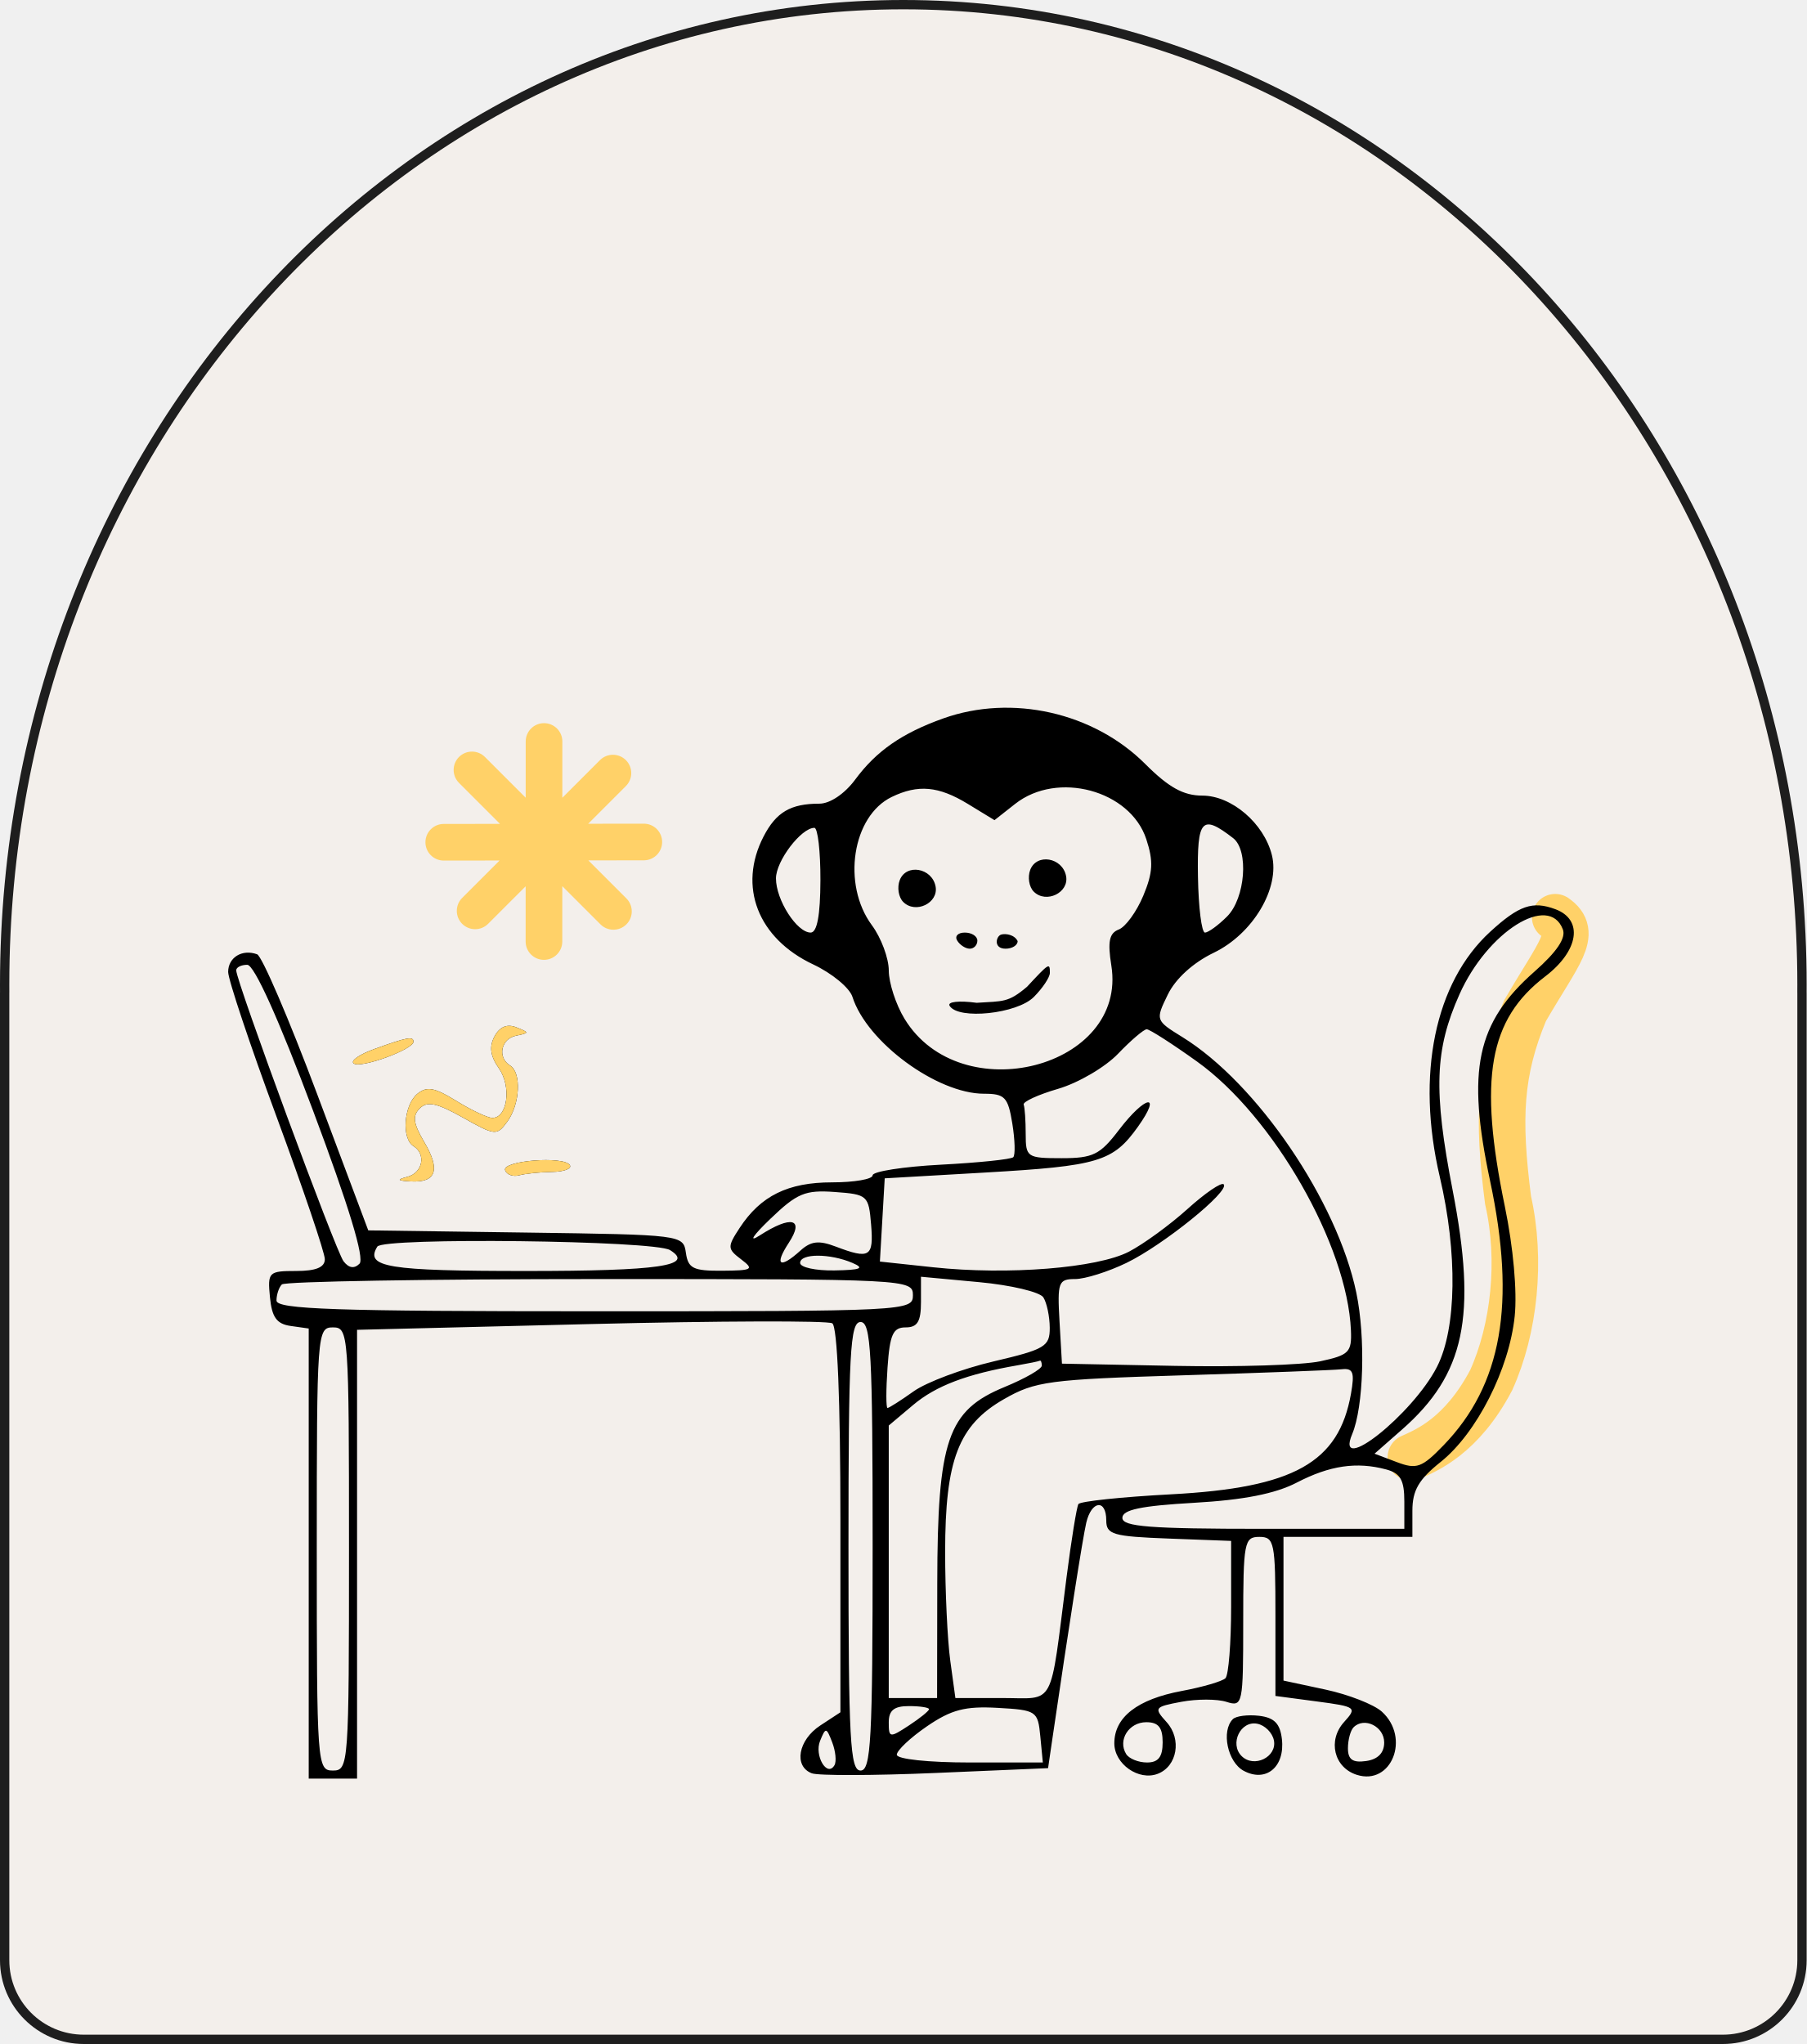
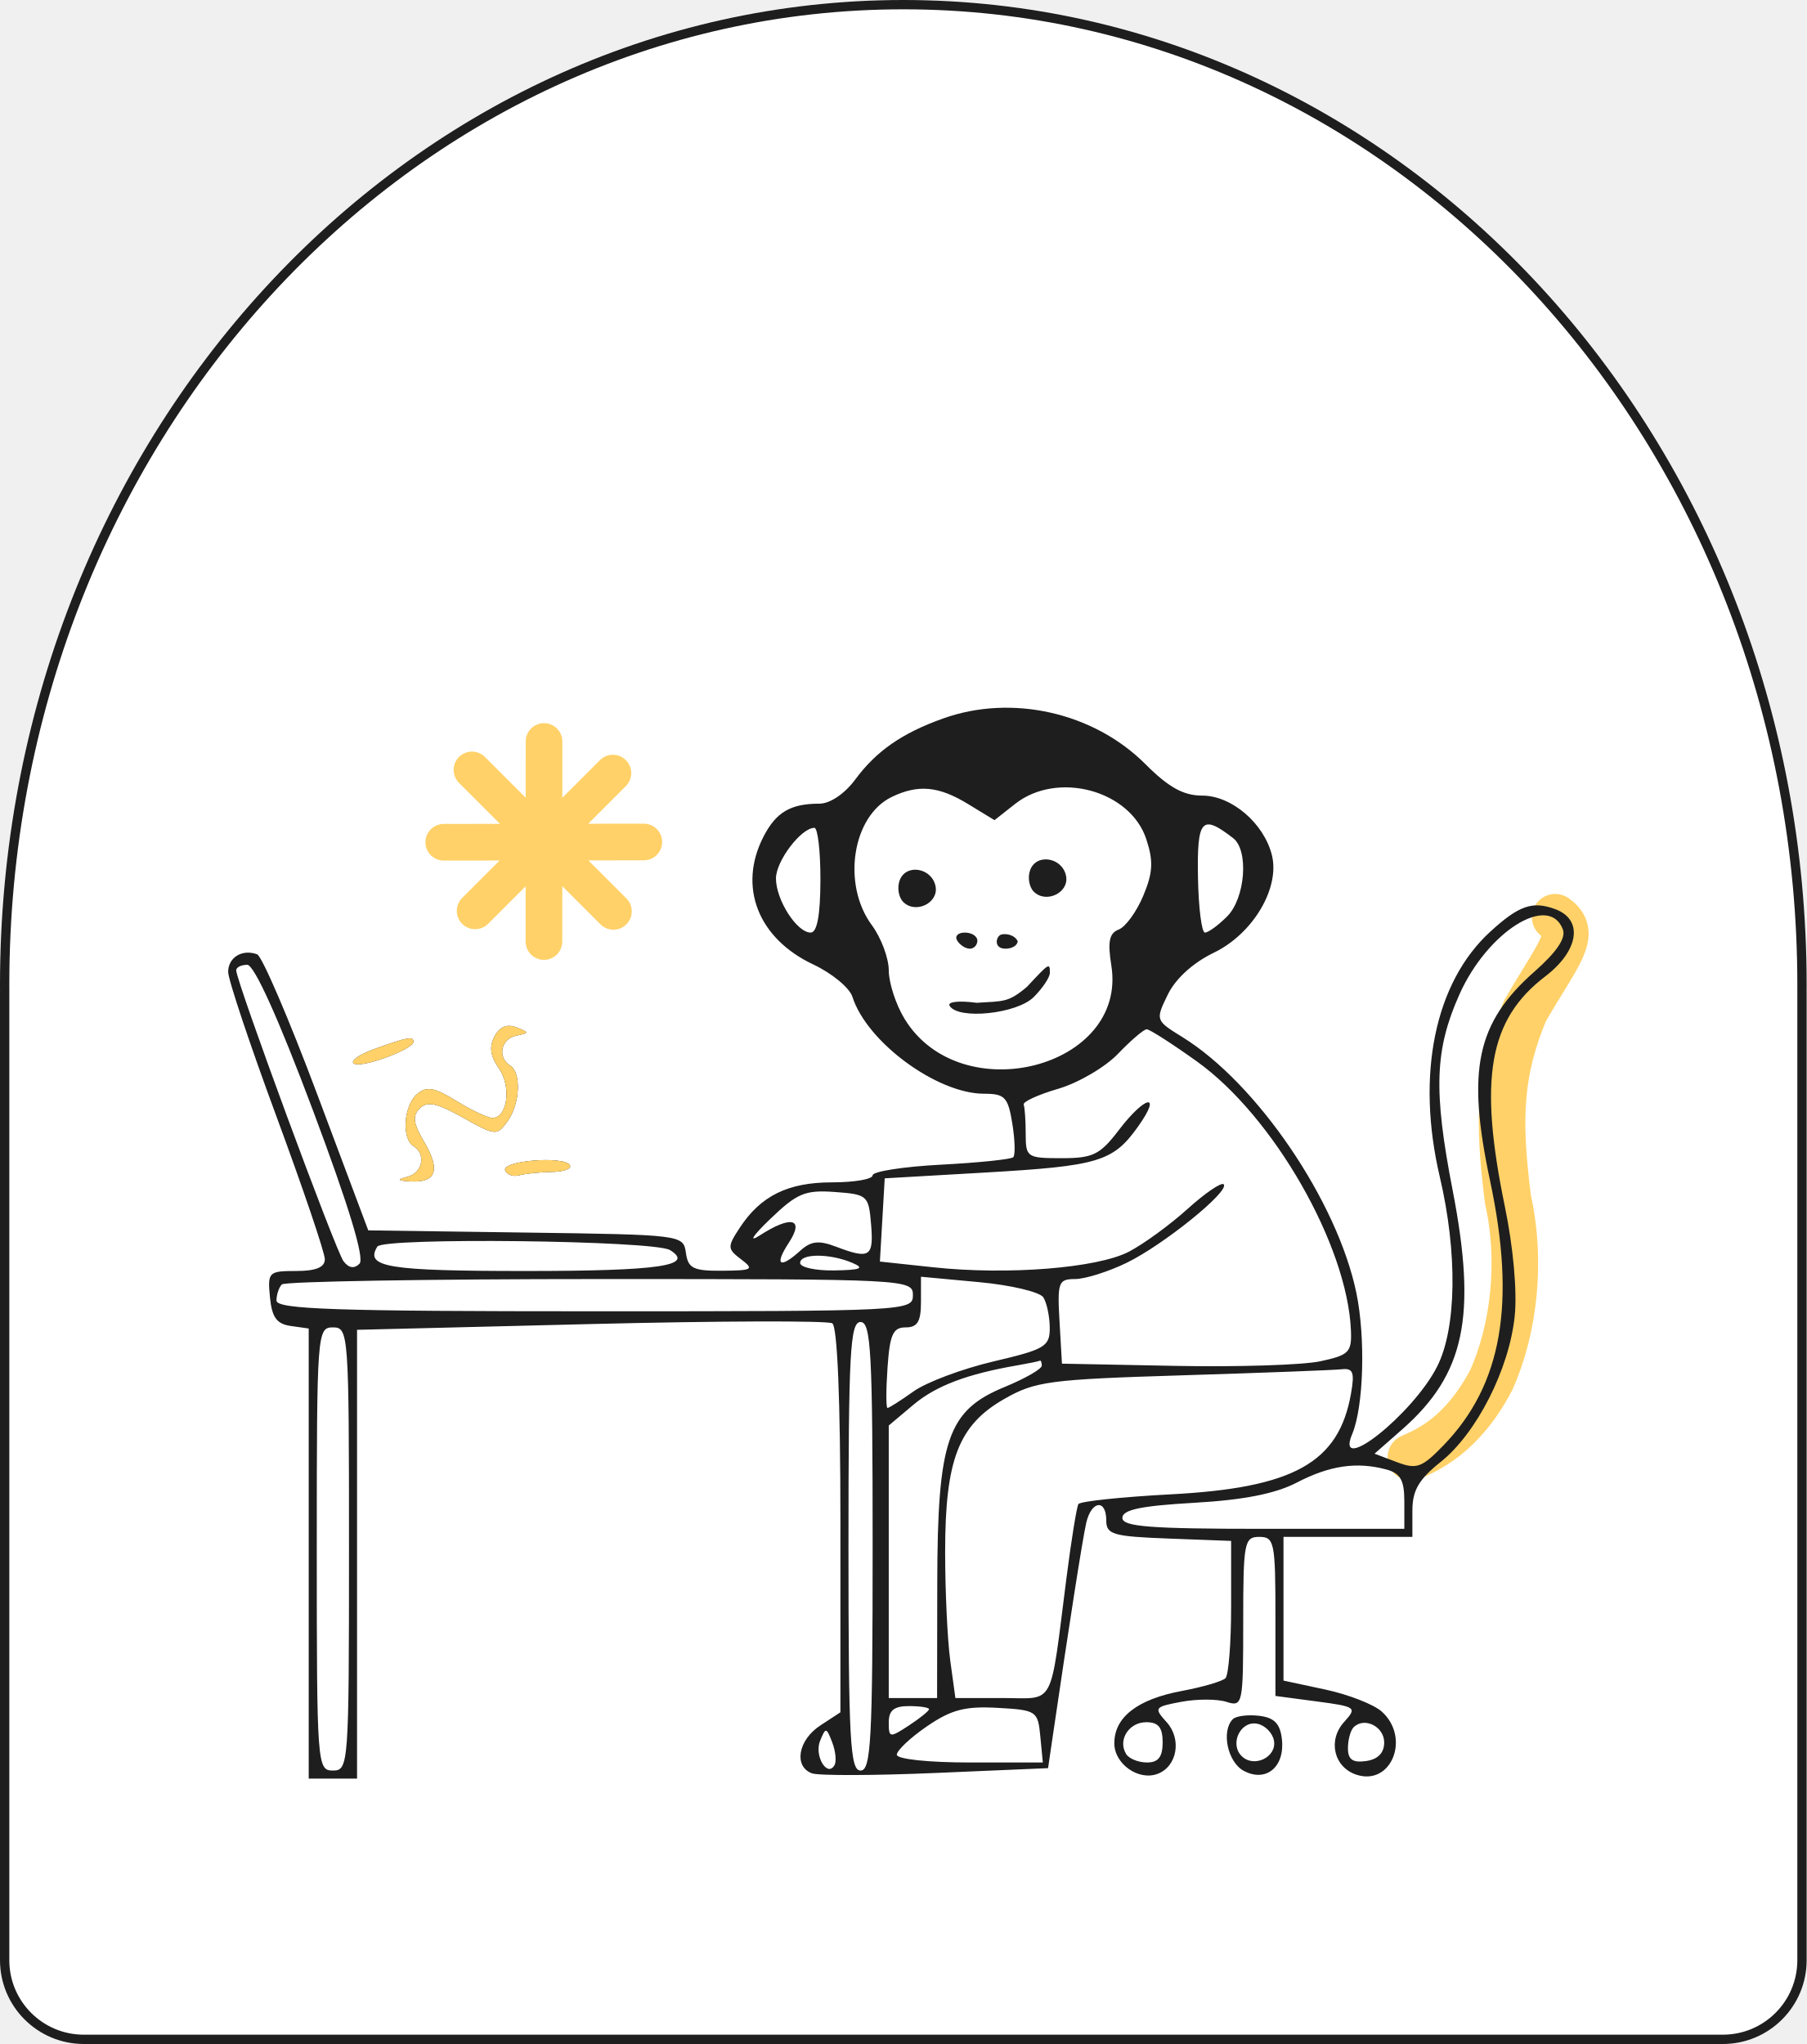
<svg xmlns="http://www.w3.org/2000/svg" width="388" height="439" viewBox="0 0 388 439" fill="none">
  <mask id="path-1-inside-1_83_1187" fill="white">
    <path d="M194 0C301.143 0 388 94.678 388 211.47C388 211.978 387.997 212.485 387.994 212.992C387.997 213.13 388 213.269 388 213.408V421C388 430.941 379.941 439 370 439H18C8.059 439 8.02376e-05 430.941 3.05176e-05 421V213.408C3.24488e-05 213.269 0.002 213.13 0.005 212.992C0.002 212.485 3.09783e-05 211.978 3.05176e-05 211.47C3.05176e-05 94.678 86.857 0 194 0Z" />
  </mask>
-   <path d="M194 0C301.143 0 388 94.678 388 211.47C388 211.978 387.997 212.485 387.994 212.992C387.997 213.13 388 213.269 388 213.408V421C388 430.941 379.941 439 370 439H18C8.059 439 8.02376e-05 430.941 3.05176e-05 421V213.408C3.24488e-05 213.269 0.002 213.13 0.005 212.992C0.002 212.485 3.09783e-05 211.978 3.05176e-05 211.47C3.05176e-05 94.678 86.857 0 194 0Z" fill="#F3EFEB" />
+   <path d="M194 0C301.143 0 388 94.678 388 211.47C388 211.978 387.997 212.485 387.994 212.992C387.997 213.13 388 213.269 388 213.408V421C388 430.941 379.941 439 370 439H18C8.059 439 8.02376e-05 430.941 3.05176e-05 421V213.408C3.24488e-05 213.269 0.002 213.13 0.005 212.992C0.002 212.485 3.09783e-05 211.978 3.05176e-05 211.47C3.05176e-05 94.678 86.857 0 194 0Z" fill="white" />
  <path d="M388 211.47H390V211.47H388ZM387.994 212.992L385.994 212.979L385.994 213.008L385.995 213.038L387.994 212.992ZM388 213.408H390V213.408L388 213.408ZM388 421H390V421H388ZM3.05176e-05 421H-2V421H3.05176e-05ZM3.05176e-05 213.408L-2 213.408V213.408H3.05176e-05ZM0.005 212.992L2.004 213.038L2.005 213.008L2.005 212.979L0.005 212.992ZM3.05176e-05 211.47H-2V211.47H3.05176e-05ZM194 0V2C299.88 2 386 95.617 386 211.47H388H390C390 93.74 302.407 -2 194 -2V0ZM388 211.47H386C386 211.971 385.997 212.474 385.994 212.979L387.994 212.992L389.994 213.005C389.997 212.497 390 211.984 390 211.47H388ZM387.994 212.992L385.995 213.038C385.998 213.174 386 213.293 386 213.408L388 213.408L390 213.408C390 213.245 389.997 213.087 389.994 212.947L387.994 212.992ZM388 213.408H386V421H388H390V213.408H388ZM388 421H386C386 429.837 378.837 437 370 437V439V441C381.046 441 390 432.046 390 421H388ZM370 439V437H18V439V441H370V439ZM18 439V437C9.164 437 2 429.837 2 421H3.05176e-05H-2C-2 432.046 6.954 441 18 441V439ZM3.05176e-05 421H2V213.408H3.05176e-05H-2V421H3.05176e-05ZM3.05176e-05 213.408L2 213.408C2 213.286 2.002 213.162 2.004 213.038L0.005 212.992L-1.995 212.947C-1.998 213.099 -2 213.252 -2 213.408L3.05176e-05 213.408ZM0.005 212.992L2.005 212.979C2.002 212.477 2 211.973 2 211.47H3.05176e-05H-2C-2 211.982 -1.998 212.494 -1.995 213.005L0.005 212.992ZM3.05176e-05 211.47H2C2 95.617 88.12 2 194 2V0V-2C85.593 -2 -2 93.74 -2 211.47H3.05176e-05Z" fill="#1E1E1E" mask="url(#path-1-inside-1_83_1187)" />
  <path d="M334 197C339 200.5 334.77 204.552 327.508 217.104C322.062 230.158 321.608 240.199 323.877 257.772C326.782 270.625 325.239 285.386 320.247 296.432C313.893 308.481 306.328 311.494 303 313" stroke="#FFD168" stroke-width="10" stroke-linecap="round" />
-   <path fill-rule="evenodd" clip-rule="evenodd" d="M202.564 154.303C193.718 157.462 188.202 161.293 183.668 167.428C181.406 170.487 178.259 172.607 175.981 172.607C169.789 172.607 166.692 174.428 163.989 179.654C158.432 190.402 162.759 201.547 174.661 207.143C178.671 209.028 182.455 212.156 183.071 214.095C186.15 223.801 201.234 234.906 211.336 234.906C215.8 234.906 216.486 235.631 217.407 241.303C217.978 244.823 218.069 248.079 217.611 248.537C217.152 248.997 210.168 249.719 202.093 250.143C194.017 250.567 187.41 251.595 187.41 252.427C187.41 253.26 183.489 253.941 178.699 253.941C169.218 253.941 163.368 256.825 158.849 263.724C156.178 267.803 156.197 268.222 159.162 270.47C162.019 272.636 161.626 272.872 155.091 272.922C148.887 272.969 147.78 272.423 147.306 269.084C146.755 265.216 146.527 265.186 112.919 264.723L79.089 264.254L68.099 234.953C62.056 218.836 56.258 205.338 55.218 204.957C52.016 203.788 49 205.625 49 208.747C49 210.381 53.671 224.362 59.381 239.812C65.09 255.264 69.761 269.047 69.761 270.442C69.761 272.195 67.858 272.977 63.597 272.977C57.684 272.977 57.453 273.207 57.974 278.601C58.389 282.912 59.424 284.355 62.408 284.779L66.301 285.331V333.667V382H71.492H76.682V333.807V285.612L126.838 284.374C154.425 283.693 177.782 283.622 178.742 284.215C179.839 284.894 180.489 300.64 180.489 326.526V367.758L176.164 370.592C171.413 373.707 170.41 379.351 174.339 380.858C175.714 381.386 187.694 381.355 200.962 380.787L225.087 379.754L226 373.522C229.559 349.241 232.518 330.368 233.286 327.056C234.397 322.271 237.584 321.896 237.584 326.551C237.584 329.579 239.006 329.993 250.992 330.444L264.4 330.95V345.086C264.4 352.862 263.852 359.768 263.182 360.436C262.513 361.104 258.29 362.338 253.798 363.177C244.272 364.956 239.314 368.805 239.314 374.42C239.314 378.868 244.544 382.54 248.637 380.969C252.828 379.361 253.835 373.507 250.547 369.873C247.758 366.79 247.9 366.595 253.701 365.506C257.04 364.878 261.399 364.882 263.385 365.512C266.89 366.624 266.996 366.124 266.996 348.371C266.996 331.239 267.214 330.084 270.456 330.084C273.683 330.084 273.916 331.239 273.916 347.166V364.248L282.759 365.422C291.278 366.552 291.492 366.714 288.657 369.847C285.081 373.801 286.485 379.633 291.389 381.188C298.852 383.559 302.953 373.216 296.769 367.618C295.065 366.076 289.615 363.944 284.658 362.879L275.646 360.947V345.515V330.084H289.487H303.328V324.46C303.328 320.104 304.697 317.744 309.397 313.992C317.136 307.816 324.129 294.046 325.302 282.675C325.851 277.368 325.001 267.917 323.185 259.117C317.51 231.628 319.737 218.956 331.874 209.697C339.086 204.194 340.088 197.525 334.038 195.275C329.13 193.451 326.211 194.46 320.038 200.117C308.14 211.019 304.067 230.82 309.212 252.751C313.06 269.146 312.825 285.3 308.621 293.544C303.406 303.768 286.541 317.163 290.394 308.02C292.863 302.161 293.302 287.346 291.293 277.672C287.21 257.996 269.989 232.665 253.963 222.758C248.136 219.155 248.122 219.117 250.8 213.612C252.463 210.194 256.234 206.761 260.675 204.622C269.079 200.574 274.932 190.734 273.153 183.644C271.437 176.807 264.501 170.877 258.22 170.877C254.162 170.877 250.995 169.125 245.968 164.096C234.879 153.004 217.308 149.039 202.564 154.303ZM207.848 172.654L213.578 176.149L218.028 172.647C227.094 165.515 242.71 169.714 246.175 180.216C247.741 184.961 247.611 187.406 245.532 192.383C244.101 195.81 241.731 199.074 240.265 199.636C238.222 200.42 237.852 202.225 238.673 207.371C242.187 229.347 206.315 238.59 194.261 218.814C192.403 215.768 190.881 211.101 190.877 208.446C190.874 205.79 189.239 201.41 187.246 198.712C180.765 189.945 183.033 175.272 191.502 171.169C197.163 168.428 201.573 168.828 207.848 172.654ZM264.833 180.01C268.24 182.648 267.447 192.922 263.535 196.834C261.632 198.738 259.49 200.295 258.778 200.294C258.065 200.294 257.388 194.907 257.277 188.324C257.068 175.909 258.087 174.789 264.833 180.01ZM176.197 189.045C176.174 196.583 175.484 200.292 174.1 200.294C171.136 200.297 166.648 193.29 166.648 188.661C166.648 184.918 172.057 177.799 174.899 177.799C175.631 177.799 176.216 182.859 176.197 189.045ZM193.23 189.035C192.631 190.598 192.971 192.705 193.984 193.719C196.621 196.357 201.614 193.946 200.926 190.371C200.159 186.387 194.616 185.425 193.23 189.035ZM335.64 199.6C336.355 201.46 334.356 204.435 329.536 208.685C317.086 219.669 314.941 229.775 320.008 253.582C325.633 280.014 322.571 297.436 310.019 310.412C305.356 315.231 304.243 315.633 299.986 314.025L295.198 312.217L301.095 307.037C314.598 295.18 317.226 282.744 311.967 255.608C307.818 234.205 308.126 225.447 313.443 213.549C319.46 200.089 332.649 191.802 335.64 199.6ZM215.033 200.719C213.9 201.04 213.282 203.756 215.957 203.756C217.384 203.756 218.552 203.024 218.552 202.128C217.867 200.719 215.957 200.458 215.033 200.719ZM205.576 202.026C206.164 202.978 207.377 203.756 208.273 203.756C209.17 203.756 209.902 202.978 209.902 202.026C209.902 201.074 208.687 200.295 207.204 200.295C205.722 200.295 204.988 201.074 205.576 202.026ZM67.201 238.46C74.924 259.05 78.336 270.285 77.208 271.413C76.08 272.541 74.91 272.361 73.777 270.887C72.104 268.71 50.73 210.763 50.73 208.403C50.73 207.75 51.799 207.217 53.107 207.217C54.602 207.217 59.831 218.805 67.201 238.46ZM220.566 211.935C216.5 215.377 215.5 215 209.753 215.377C205.914 214.863 203.4 215.147 203.948 216.034C205.824 219.072 218.402 217.751 222.012 214.14C223.916 212.236 225.473 209.9 225.473 208.948C225.473 206.71 225.345 206.788 220.566 211.935ZM106.203 222.59C105.015 224.812 105.29 226.803 107.153 229.465C109.887 233.369 108.997 240.097 105.75 240.097C104.736 240.097 101.264 238.462 98.032 236.465C93.307 233.544 91.656 233.246 89.609 234.946C86.715 237.349 86.191 244.545 88.793 246.154C91.575 247.874 90.784 251.889 87.495 252.749C85.158 253.36 85.331 253.585 88.258 253.741C93.693 254.028 94.635 251.254 91.125 245.31C88.746 241.283 88.528 239.67 90.142 238.055C91.757 236.441 93.821 236.88 99.421 240.028C106.359 243.929 106.712 243.96 108.956 240.892C111.691 237.15 112.027 230.377 109.554 228.849C106.757 227.12 107.57 223.097 110.852 222.436C113.715 221.858 113.717 221.761 110.878 220.643C108.893 219.861 107.31 220.52 106.203 222.59ZM257.08 227.994C273.499 239.755 289.349 267.433 290.129 285.709C290.332 290.431 289.716 291.051 283.517 292.375C279.755 293.178 265.741 293.619 252.374 293.356L228.068 292.878L227.545 283.793C227.061 275.384 227.31 274.708 230.891 274.708C233.019 274.708 237.985 273.147 241.926 271.238C249.843 267.405 264.219 255.779 262.798 254.359C262.302 253.862 258.809 256.247 255.034 259.657C251.258 263.068 245.594 267.197 242.445 268.833C235.642 272.363 216.441 273.896 200.452 272.183L188.969 270.952L189.488 262.014L190.005 253.076L211.632 251.829C235.955 250.425 239.047 249.494 244.409 241.963C249.661 234.582 245.982 235.236 240.296 242.693C236.237 248.016 234.744 248.75 227.98 248.75C220.58 248.75 220.282 248.549 220.282 243.558C220.282 240.703 220.087 237.865 219.85 237.251C219.613 236.636 222.945 235.105 227.256 233.847C231.566 232.59 237.357 229.199 240.123 226.312C242.888 223.424 245.658 221.062 246.276 221.062C246.895 221.062 251.757 224.182 257.08 227.994ZM80.317 225.333C77.082 226.502 75.144 227.897 76.009 228.432C77.665 229.456 88.793 225.372 88.793 223.74C88.793 222.505 87.423 222.763 80.317 225.333ZM108.483 251.346C108.835 252.298 110.193 252.782 111.501 252.424C112.809 252.064 115.987 251.74 118.561 251.702C121.136 251.664 122.856 251.005 122.38 250.236C121.131 248.215 107.722 249.285 108.483 251.346ZM187.081 263.027C187.657 269.971 186.789 270.511 179.495 267.737C175.856 266.353 174.166 266.545 171.892 268.602C167.465 272.609 166.225 271.771 169.403 266.92C172.83 261.687 169.944 260.966 163.141 265.353C160.678 266.939 161.648 265.43 165.43 261.795C171.176 256.271 172.906 255.547 179.271 256.009C186.318 256.52 186.562 256.74 187.081 263.027ZM143.889 268.485C149.321 271.844 141.531 272.977 113.015 272.977C83.26 272.977 78.301 272.166 81.035 267.741C82.286 265.716 140.525 266.406 143.889 268.485ZM183.085 271.247C185.765 272.399 184.887 272.761 179.192 272.856C175.147 272.922 171.839 272.198 171.839 271.247C171.839 269.174 178.259 269.174 183.085 271.247ZM196.061 278.169C196.061 281.571 194.907 281.63 127.721 281.63C71.924 281.63 59.381 281.206 59.381 279.323C59.381 278.053 59.9 276.495 60.535 275.862C61.168 275.227 91.921 274.708 128.875 274.708C194.907 274.708 196.061 274.767 196.061 278.169ZM224.075 278.646C224.815 279.811 225.431 282.744 225.447 285.162C225.471 289.189 224.448 289.801 213.353 292.406C206.689 293.97 198.978 296.858 196.218 298.823C193.458 300.788 190.932 302.396 190.604 302.398C190.275 302.398 190.275 298.504 190.605 293.745C191.1 286.602 191.778 285.091 194.498 285.091C197.036 285.091 197.791 283.845 197.791 279.65V274.211L210.26 275.371C217.118 276.007 223.334 277.482 224.075 278.646ZM187.41 332.104C187.41 373.764 187.059 380.269 184.815 380.269C182.571 380.269 182.22 373.764 182.22 332.104C182.22 290.443 182.571 283.937 184.815 283.937C187.059 283.937 187.41 290.443 187.41 332.104ZM74.952 332.68C74.952 379.115 74.869 380.269 71.492 380.269C68.114 380.269 68.031 379.115 68.031 332.68C68.031 286.245 68.114 285.091 71.492 285.091C74.869 285.091 74.952 286.245 74.952 332.68ZM223.736 293.311C223.732 294.026 220.14 296.085 215.753 297.89C203.491 302.934 201.336 309.216 201.289 340.035L201.251 364.695H196.061H190.87V335.43V306.165L196.138 301.73C201.007 297.634 207.685 295.1 218.552 293.23C220.931 292.819 223.073 292.378 223.31 292.248C223.547 292.118 223.739 292.596 223.736 293.311ZM290.134 299.368C287.51 314.16 277.849 319.552 251.469 320.944C240.912 321.501 231.971 322.444 231.602 323.041C231.234 323.638 230.087 330.723 229.052 338.785C225.397 367.27 226.769 364.695 215.249 364.695H205.182L204.081 356.665C203.476 352.251 202.981 341.753 202.981 333.34C202.981 313.556 205.85 306.096 215.602 300.508C222.327 296.654 225.232 296.267 254.02 295.381C271.148 294.854 286.504 294.27 288.146 294.083C290.603 293.804 290.954 294.737 290.134 299.368ZM297.705 315.6C300.769 316.422 301.598 317.889 301.598 322.5V328.354H271.321C246.933 328.354 241.044 327.895 241.044 325.999C241.044 324.253 245.035 323.415 256.437 322.764C267.082 322.157 273.887 320.817 278.496 318.424C285.572 314.749 291.354 313.899 297.705 315.6ZM199.521 367.092C199.521 367.458 197.574 369.033 195.195 370.592C191.073 373.294 190.87 373.263 190.87 369.926C190.87 367.346 192.007 366.425 195.195 366.425C197.574 366.425 199.521 366.725 199.521 367.092ZM223.419 372.915L223.962 378.539H208.28C199.372 378.539 192.6 377.819 192.6 376.871C192.6 375.954 195.521 373.204 199.088 370.76C204.301 367.192 207.275 366.415 214.227 366.804C222.606 367.275 222.895 367.467 223.419 372.915ZM264.769 369.23C262.226 371.773 263.637 378.471 267.106 380.328C271.9 382.895 275.996 379.479 275.302 373.496C274.914 370.165 273.658 368.89 270.392 368.509C267.977 368.227 265.445 368.552 264.769 369.23ZM249.694 374.213C249.694 377.341 248.765 378.539 246.336 378.539C244.488 378.539 242.475 377.722 241.857 376.725C240.004 373.726 242.431 369.886 246.18 369.886C248.776 369.886 249.694 371.018 249.694 374.213ZM273.591 373.806C274.279 377.381 269.286 379.792 266.65 377.155C264.013 374.517 266.423 369.523 269.997 370.212C271.655 370.53 273.272 372.148 273.591 373.806ZM297.273 374.237C297.273 376.483 295.925 377.866 293.38 378.227C290.513 378.634 289.487 377.913 289.487 375.486C289.487 373.676 290.034 371.648 290.7 370.98C292.996 368.685 297.273 370.804 297.273 374.237ZM179.213 379.122C177.642 381.818 174.83 377.065 176.121 373.896C177.325 370.937 177.479 370.954 178.728 374.213C179.458 376.116 179.676 378.326 179.213 379.122Z" fill="black" />
-   <path d="M222.012 191.5C220.999 190.486 220.659 188.378 221.258 186.816C222.644 183.206 228.187 184.168 228.954 188.151C229.642 191.727 224.649 194.137 222.012 191.5Z" fill="black" />
+   <path fill-rule="evenodd" clip-rule="evenodd" d="M202.564 154.303C193.718 157.462 188.202 161.293 183.668 167.428C181.406 170.487 178.259 172.607 175.981 172.607C169.789 172.607 166.692 174.428 163.989 179.654C158.432 190.402 162.759 201.547 174.661 207.143C178.671 209.028 182.455 212.156 183.071 214.095C186.15 223.801 201.234 234.906 211.336 234.906C215.8 234.906 216.486 235.631 217.407 241.303C217.978 244.823 218.069 248.079 217.611 248.537C217.152 248.997 210.168 249.719 202.093 250.143C194.017 250.567 187.41 251.595 187.41 252.427C187.41 253.26 183.489 253.941 178.699 253.941C169.218 253.941 163.368 256.825 158.849 263.724C156.178 267.803 156.197 268.222 159.162 270.47C162.019 272.636 161.626 272.872 155.091 272.922C148.887 272.969 147.78 272.423 147.306 269.084C146.755 265.216 146.527 265.186 112.919 264.723L79.089 264.254L68.099 234.953C62.056 218.836 56.258 205.338 55.218 204.957C52.016 203.788 49 205.625 49 208.747C49 210.381 53.671 224.362 59.381 239.812C65.09 255.264 69.761 269.047 69.761 270.442C69.761 272.195 67.858 272.977 63.597 272.977C57.684 272.977 57.453 273.207 57.974 278.601C58.389 282.912 59.424 284.355 62.408 284.779L66.301 285.331V333.667V382H71.492H76.682V333.807V285.612L126.838 284.374C154.425 283.693 177.782 283.622 178.742 284.215C179.839 284.894 180.489 300.64 180.489 326.526V367.758L176.164 370.592C171.413 373.707 170.41 379.351 174.339 380.858C175.714 381.386 187.694 381.355 200.962 380.787L225.087 379.754L226 373.522C229.559 349.241 232.518 330.368 233.286 327.056C234.397 322.271 237.584 321.896 237.584 326.551C237.584 329.579 239.006 329.993 250.992 330.444L264.4 330.95V345.086C264.4 352.861 263.852 359.768 263.182 360.436C262.513 361.104 258.29 362.338 253.798 363.177C244.272 364.956 239.314 368.805 239.314 374.42C239.314 378.868 244.544 382.54 248.637 380.969C252.828 379.361 253.835 373.507 250.547 369.873C247.758 366.79 247.9 366.595 253.701 365.506C257.04 364.878 261.399 364.882 263.385 365.512C266.89 366.624 266.996 366.124 266.996 348.371C266.996 331.239 267.214 330.084 270.456 330.084C273.683 330.084 273.916 331.239 273.916 347.166V364.248L282.759 365.422C291.278 366.552 291.492 366.714 288.657 369.847C285.081 373.801 286.485 379.633 291.389 381.188C298.852 383.559 302.953 373.216 296.769 367.618C295.065 366.076 289.615 363.944 284.658 362.879L275.646 360.947V345.515V330.084H289.487H303.328V324.46C303.328 320.104 304.697 317.744 309.397 313.992C317.136 307.816 324.129 294.046 325.302 282.675C325.851 277.368 325.001 267.917 323.185 259.117C317.51 231.628 319.737 218.956 331.874 209.697C339.086 204.194 340.088 197.525 334.038 195.275C329.13 193.451 326.211 194.46 320.038 200.117C308.14 211.019 304.067 230.82 309.212 252.751C313.06 269.146 312.825 285.3 308.621 293.544C303.406 303.768 286.541 317.163 290.394 308.02C292.863 302.161 293.302 287.346 291.293 277.672C287.21 257.996 269.989 232.665 253.963 222.758C248.136 219.155 248.122 219.117 250.8 213.612C252.463 210.194 256.234 206.761 260.675 204.622C269.079 200.574 274.932 190.734 273.153 183.644C271.437 176.807 264.501 170.877 258.22 170.877C254.162 170.877 250.995 169.125 245.968 164.096C234.879 153.004 217.308 149.039 202.564 154.303ZM207.848 172.654L213.578 176.149L218.028 172.647C227.094 165.515 242.71 169.714 246.175 180.216C247.741 184.961 247.611 187.406 245.532 192.383C244.101 195.81 241.731 199.074 240.265 199.636C238.222 200.42 237.852 202.225 238.673 207.371C242.187 229.347 206.315 238.59 194.261 218.814C192.403 215.768 190.881 211.101 190.877 208.446C190.874 205.79 189.239 201.41 187.246 198.712C180.765 189.945 183.033 175.272 191.502 171.169C197.163 168.428 201.573 168.828 207.848 172.654ZM264.833 180.01C268.24 182.648 267.447 192.922 263.535 196.834C261.632 198.738 259.49 200.295 258.778 200.294C258.065 200.294 257.388 194.907 257.277 188.324C257.068 175.909 258.087 174.789 264.833 180.01ZM176.197 189.045C176.174 196.583 175.484 200.292 174.1 200.294C171.136 200.297 166.648 193.29 166.648 188.661C166.648 184.918 172.057 177.799 174.899 177.799C175.631 177.799 176.216 182.859 176.197 189.045ZM193.23 189.035C192.631 190.598 192.971 192.705 193.984 193.719C196.621 196.357 201.614 193.946 200.926 190.371C200.159 186.387 194.616 185.425 193.23 189.035ZM335.64 199.6C336.355 201.46 334.356 204.435 329.536 208.685C317.086 219.669 314.941 229.775 320.008 253.582C325.633 280.014 322.571 297.436 310.019 310.412C305.356 315.231 304.243 315.633 299.986 314.025L295.198 312.217L301.095 307.037C314.598 295.18 317.226 282.744 311.967 255.608C307.818 234.205 308.126 225.447 313.443 213.549C319.46 200.089 332.649 191.802 335.64 199.6ZM215.033 200.719C213.9 201.04 213.282 203.756 215.957 203.756C217.384 203.756 218.552 203.024 218.552 202.128C217.867 200.719 215.957 200.458 215.033 200.719ZM205.576 202.026C206.164 202.978 207.377 203.756 208.273 203.756C209.17 203.756 209.902 202.978 209.902 202.026C209.902 201.074 208.687 200.295 207.204 200.295C205.722 200.295 204.988 201.074 205.576 202.026ZM67.201 238.46C74.924 259.05 78.336 270.285 77.208 271.413C76.08 272.541 74.91 272.361 73.777 270.887C72.104 268.71 50.73 210.763 50.73 208.403C50.73 207.75 51.799 207.217 53.107 207.217C54.602 207.217 59.831 218.805 67.201 238.46ZM220.566 211.935C216.5 215.377 215.5 215 209.753 215.377C205.914 214.863 203.4 215.147 203.948 216.034C205.824 219.072 218.402 217.751 222.012 214.14C223.916 212.236 225.473 209.9 225.473 208.948C225.473 206.71 225.345 206.788 220.566 211.935ZM106.203 222.59C105.015 224.812 105.29 226.803 107.153 229.465C109.887 233.369 108.997 240.097 105.75 240.097C104.736 240.097 101.264 238.462 98.032 236.465C93.307 233.544 91.656 233.246 89.609 234.946C86.715 237.349 86.191 244.545 88.793 246.154C91.575 247.874 90.784 251.889 87.495 252.749C85.158 253.36 85.331 253.585 88.258 253.741C93.693 254.028 94.635 251.254 91.125 245.31C88.746 241.283 88.528 239.67 90.142 238.055C91.757 236.441 93.821 236.88 99.421 240.028C106.359 243.929 106.712 243.96 108.956 240.892C111.691 237.15 112.027 230.377 109.554 228.849C106.757 227.12 107.57 223.097 110.852 222.436C113.715 221.858 113.717 221.761 110.878 220.643C108.893 219.861 107.31 220.52 106.203 222.59ZM257.08 227.994C273.499 239.755 289.349 267.433 290.129 285.709C290.332 290.431 289.716 291.051 283.517 292.375C279.755 293.178 265.741 293.619 252.374 293.356L228.068 292.878L227.545 283.793C227.061 275.384 227.31 274.708 230.891 274.708C233.019 274.708 237.985 273.147 241.926 271.238C249.843 267.405 264.219 255.779 262.798 254.359C262.302 253.862 258.809 256.247 255.034 259.657C251.258 263.068 245.594 267.197 242.445 268.833C235.642 272.363 216.441 273.896 200.452 272.183L188.969 270.952L189.488 262.014L190.005 253.076L211.632 251.829C235.955 250.425 239.047 249.494 244.409 241.963C249.661 234.582 245.982 235.236 240.296 242.693C236.237 248.016 234.744 248.75 227.98 248.75C220.58 248.75 220.282 248.549 220.282 243.558C220.282 240.703 220.087 237.865 219.85 237.251C219.613 236.636 222.945 235.105 227.256 233.847C231.566 232.59 237.357 229.199 240.123 226.312C242.888 223.424 245.658 221.062 246.276 221.062C246.895 221.062 251.757 224.182 257.08 227.994ZM80.317 225.333C77.082 226.502 75.144 227.897 76.009 228.432C77.665 229.456 88.793 225.372 88.793 223.74C88.793 222.505 87.423 222.763 80.317 225.333ZM108.483 251.346C108.835 252.298 110.193 252.782 111.501 252.424C112.809 252.064 115.987 251.74 118.561 251.702C121.136 251.664 122.856 251.005 122.38 250.236C121.131 248.215 107.722 249.285 108.483 251.346ZM187.081 263.027C187.657 269.971 186.789 270.511 179.495 267.737C175.856 266.353 174.166 266.545 171.892 268.602C167.465 272.609 166.225 271.771 169.403 266.92C172.83 261.687 169.944 260.966 163.141 265.353C160.678 266.939 161.648 265.43 165.43 261.795C171.176 256.271 172.906 255.547 179.271 256.009C186.318 256.52 186.562 256.74 187.081 263.027ZM143.889 268.485C149.321 271.844 141.531 272.977 113.015 272.977C83.26 272.977 78.301 272.166 81.035 267.741C82.286 265.716 140.525 266.406 143.889 268.485ZM183.085 271.247C185.765 272.399 184.887 272.761 179.192 272.856C175.147 272.922 171.839 272.198 171.839 271.247C171.839 269.174 178.259 269.174 183.085 271.247ZM196.061 278.169C196.061 281.571 194.907 281.63 127.721 281.63C71.924 281.63 59.381 281.206 59.381 279.323C59.381 278.053 59.9 276.495 60.535 275.862C61.168 275.227 91.921 274.708 128.875 274.708C194.907 274.708 196.061 274.767 196.061 278.169ZM224.075 278.646C224.815 279.811 225.431 282.744 225.447 285.162C225.471 289.189 224.448 289.801 213.353 292.406C206.689 293.97 198.978 296.858 196.218 298.823C193.458 300.788 190.932 302.396 190.604 302.398C190.275 302.398 190.275 298.504 190.605 293.745C191.1 286.602 191.778 285.091 194.498 285.091C197.036 285.091 197.791 283.845 197.791 279.65V274.211L210.26 275.371C217.118 276.007 223.334 277.482 224.075 278.646ZM187.41 332.104C187.41 373.764 187.059 380.269 184.815 380.269C182.571 380.269 182.22 373.764 182.22 332.104C182.22 290.443 182.571 283.937 184.815 283.937C187.059 283.937 187.41 290.443 187.41 332.104ZM74.952 332.68C74.952 379.115 74.869 380.269 71.492 380.269C68.114 380.269 68.031 379.115 68.031 332.68C68.031 286.245 68.114 285.091 71.492 285.091C74.869 285.091 74.952 286.245 74.952 332.68ZM223.736 293.311C223.732 294.026 220.14 296.085 215.753 297.89C203.491 302.934 201.336 309.216 201.289 340.035L201.251 364.695H196.061H190.87V335.43V306.165L196.138 301.73C201.007 297.634 207.685 295.1 218.552 293.23C220.931 292.819 223.073 292.378 223.31 292.248C223.547 292.118 223.739 292.596 223.736 293.311ZM290.134 299.368C287.51 314.16 277.849 319.552 251.469 320.944C240.912 321.501 231.971 322.444 231.602 323.041C231.234 323.638 230.087 330.723 229.052 338.785C225.397 367.27 226.769 364.695 215.249 364.695H205.182L204.081 356.665C203.476 352.251 202.981 341.753 202.981 333.34C202.981 313.556 205.85 306.096 215.602 300.508C222.327 296.654 225.232 296.267 254.02 295.381C271.148 294.854 286.504 294.27 288.146 294.083C290.603 293.804 290.954 294.737 290.134 299.368ZM297.705 315.6C300.769 316.422 301.598 317.889 301.598 322.5V328.354H271.321C246.933 328.354 241.044 327.895 241.044 325.999C241.044 324.253 245.035 323.415 256.437 322.764C267.082 322.157 273.887 320.817 278.496 318.424C285.572 314.749 291.354 313.899 297.705 315.6ZM199.521 367.092C199.521 367.458 197.574 369.033 195.195 370.592C191.073 373.294 190.87 373.263 190.87 369.926C190.87 367.346 192.007 366.425 195.195 366.425C197.574 366.425 199.521 366.725 199.521 367.092ZM223.419 372.915L223.962 378.539H208.28C199.372 378.539 192.6 377.819 192.6 376.871C192.6 375.954 195.521 373.204 199.088 370.76C204.301 367.192 207.275 366.415 214.227 366.804C222.606 367.275 222.895 367.467 223.419 372.915ZM264.769 369.23C262.226 371.773 263.637 378.471 267.106 380.328C271.9 382.895 275.996 379.479 275.302 373.496C274.914 370.165 273.658 368.89 270.392 368.509C267.977 368.227 265.445 368.552 264.769 369.23ZM249.694 374.213C249.694 377.341 248.765 378.539 246.336 378.539C244.488 378.539 242.475 377.722 241.857 376.725C240.004 373.726 242.431 369.886 246.18 369.886C248.776 369.886 249.694 371.018 249.694 374.213ZM273.591 373.806C274.279 377.381 269.286 379.792 266.65 377.155C264.013 374.517 266.423 369.523 269.997 370.212C271.655 370.53 273.272 372.148 273.591 373.806ZM297.273 374.237C297.273 376.483 295.925 377.866 293.38 378.227C290.513 378.634 289.487 377.913 289.487 375.486C289.487 373.676 290.034 371.648 290.7 370.98C292.996 368.685 297.273 370.804 297.273 374.237ZM179.213 379.122C177.642 381.818 174.83 377.065 176.121 373.896C177.325 370.937 177.479 370.954 178.728 374.213C179.458 376.116 179.676 378.326 179.213 379.122Z" fill="#1E1E1E" />
+   <path d="M222.012 191.5C220.999 190.486 220.659 188.378 221.258 186.816C222.644 183.206 228.187 184.168 228.954 188.151C229.642 191.727 224.649 194.137 222.012 191.5Z" fill="#1E1E1E" />
  <path d="M107.153 229.465C105.29 226.804 105.014 224.812 106.203 222.59C107.31 220.52 108.893 219.861 110.878 220.643C113.717 221.761 113.715 221.858 110.852 222.436C107.57 223.097 106.757 227.12 109.554 228.849C112.027 230.377 111.691 237.15 108.956 240.892C106.712 243.96 106.359 243.929 99.421 240.028C93.821 236.88 91.757 236.441 90.142 238.055C88.528 239.67 88.746 241.283 91.125 245.31C94.635 251.254 93.692 254.028 88.258 253.741C85.331 253.585 85.158 253.36 87.495 252.749C90.784 251.889 91.575 247.874 88.793 246.154C86.191 244.545 86.715 237.349 89.609 234.946C91.656 233.246 93.307 233.544 98.032 236.465C101.264 238.462 104.736 240.097 105.75 240.097C108.997 240.097 109.887 233.369 107.153 229.465Z" fill="#FFD168" />
  <path d="M76.009 228.432C75.144 227.897 77.082 226.502 80.317 225.333C87.423 222.763 88.793 222.505 88.793 223.741C88.793 225.372 77.665 229.456 76.009 228.432Z" fill="#FFD168" />
  <path d="M111.501 252.424C110.193 252.782 108.835 252.298 108.483 251.346C107.722 249.285 121.131 248.215 122.38 250.237C122.855 251.005 121.136 251.664 118.561 251.702C115.987 251.74 112.809 252.064 111.501 252.424Z" fill="#FFD168" />
  <path d="M134.416 163.258C135.952 164.795 135.952 167.287 134.416 168.823L126.318 176.921L138.263 176.905C140.436 176.903 142.2 178.663 142.203 180.836C142.206 183.009 140.447 184.774 138.274 184.777L126.357 184.791L134.526 192.96C136.063 194.497 136.063 196.989 134.526 198.526C132.989 200.063 130.497 200.063 128.96 198.526L120.762 190.327L120.757 202.218C120.757 204.392 118.994 206.153 116.821 206.152C114.647 206.152 112.886 204.389 112.887 202.216L112.891 190.348L104.823 198.416C103.287 199.952 100.795 199.952 99.258 198.416C97.721 196.879 97.721 194.387 99.258 192.85L107.292 184.815L95.306 184.831C93.133 184.834 91.369 183.074 91.366 180.901C91.364 178.727 93.123 176.963 95.297 176.961L107.379 176.945L98.579 168.145C97.042 166.608 97.042 164.116 98.579 162.579C100.116 161.042 102.608 161.042 104.145 162.579L112.898 171.332L112.901 159.25C112.902 157.076 114.665 155.315 116.838 155.316C119.011 155.317 120.773 157.079 120.772 159.253L120.769 171.339L128.85 163.258C130.387 161.721 132.879 161.721 134.416 163.258Z" fill="#FFD168" />
</svg>
